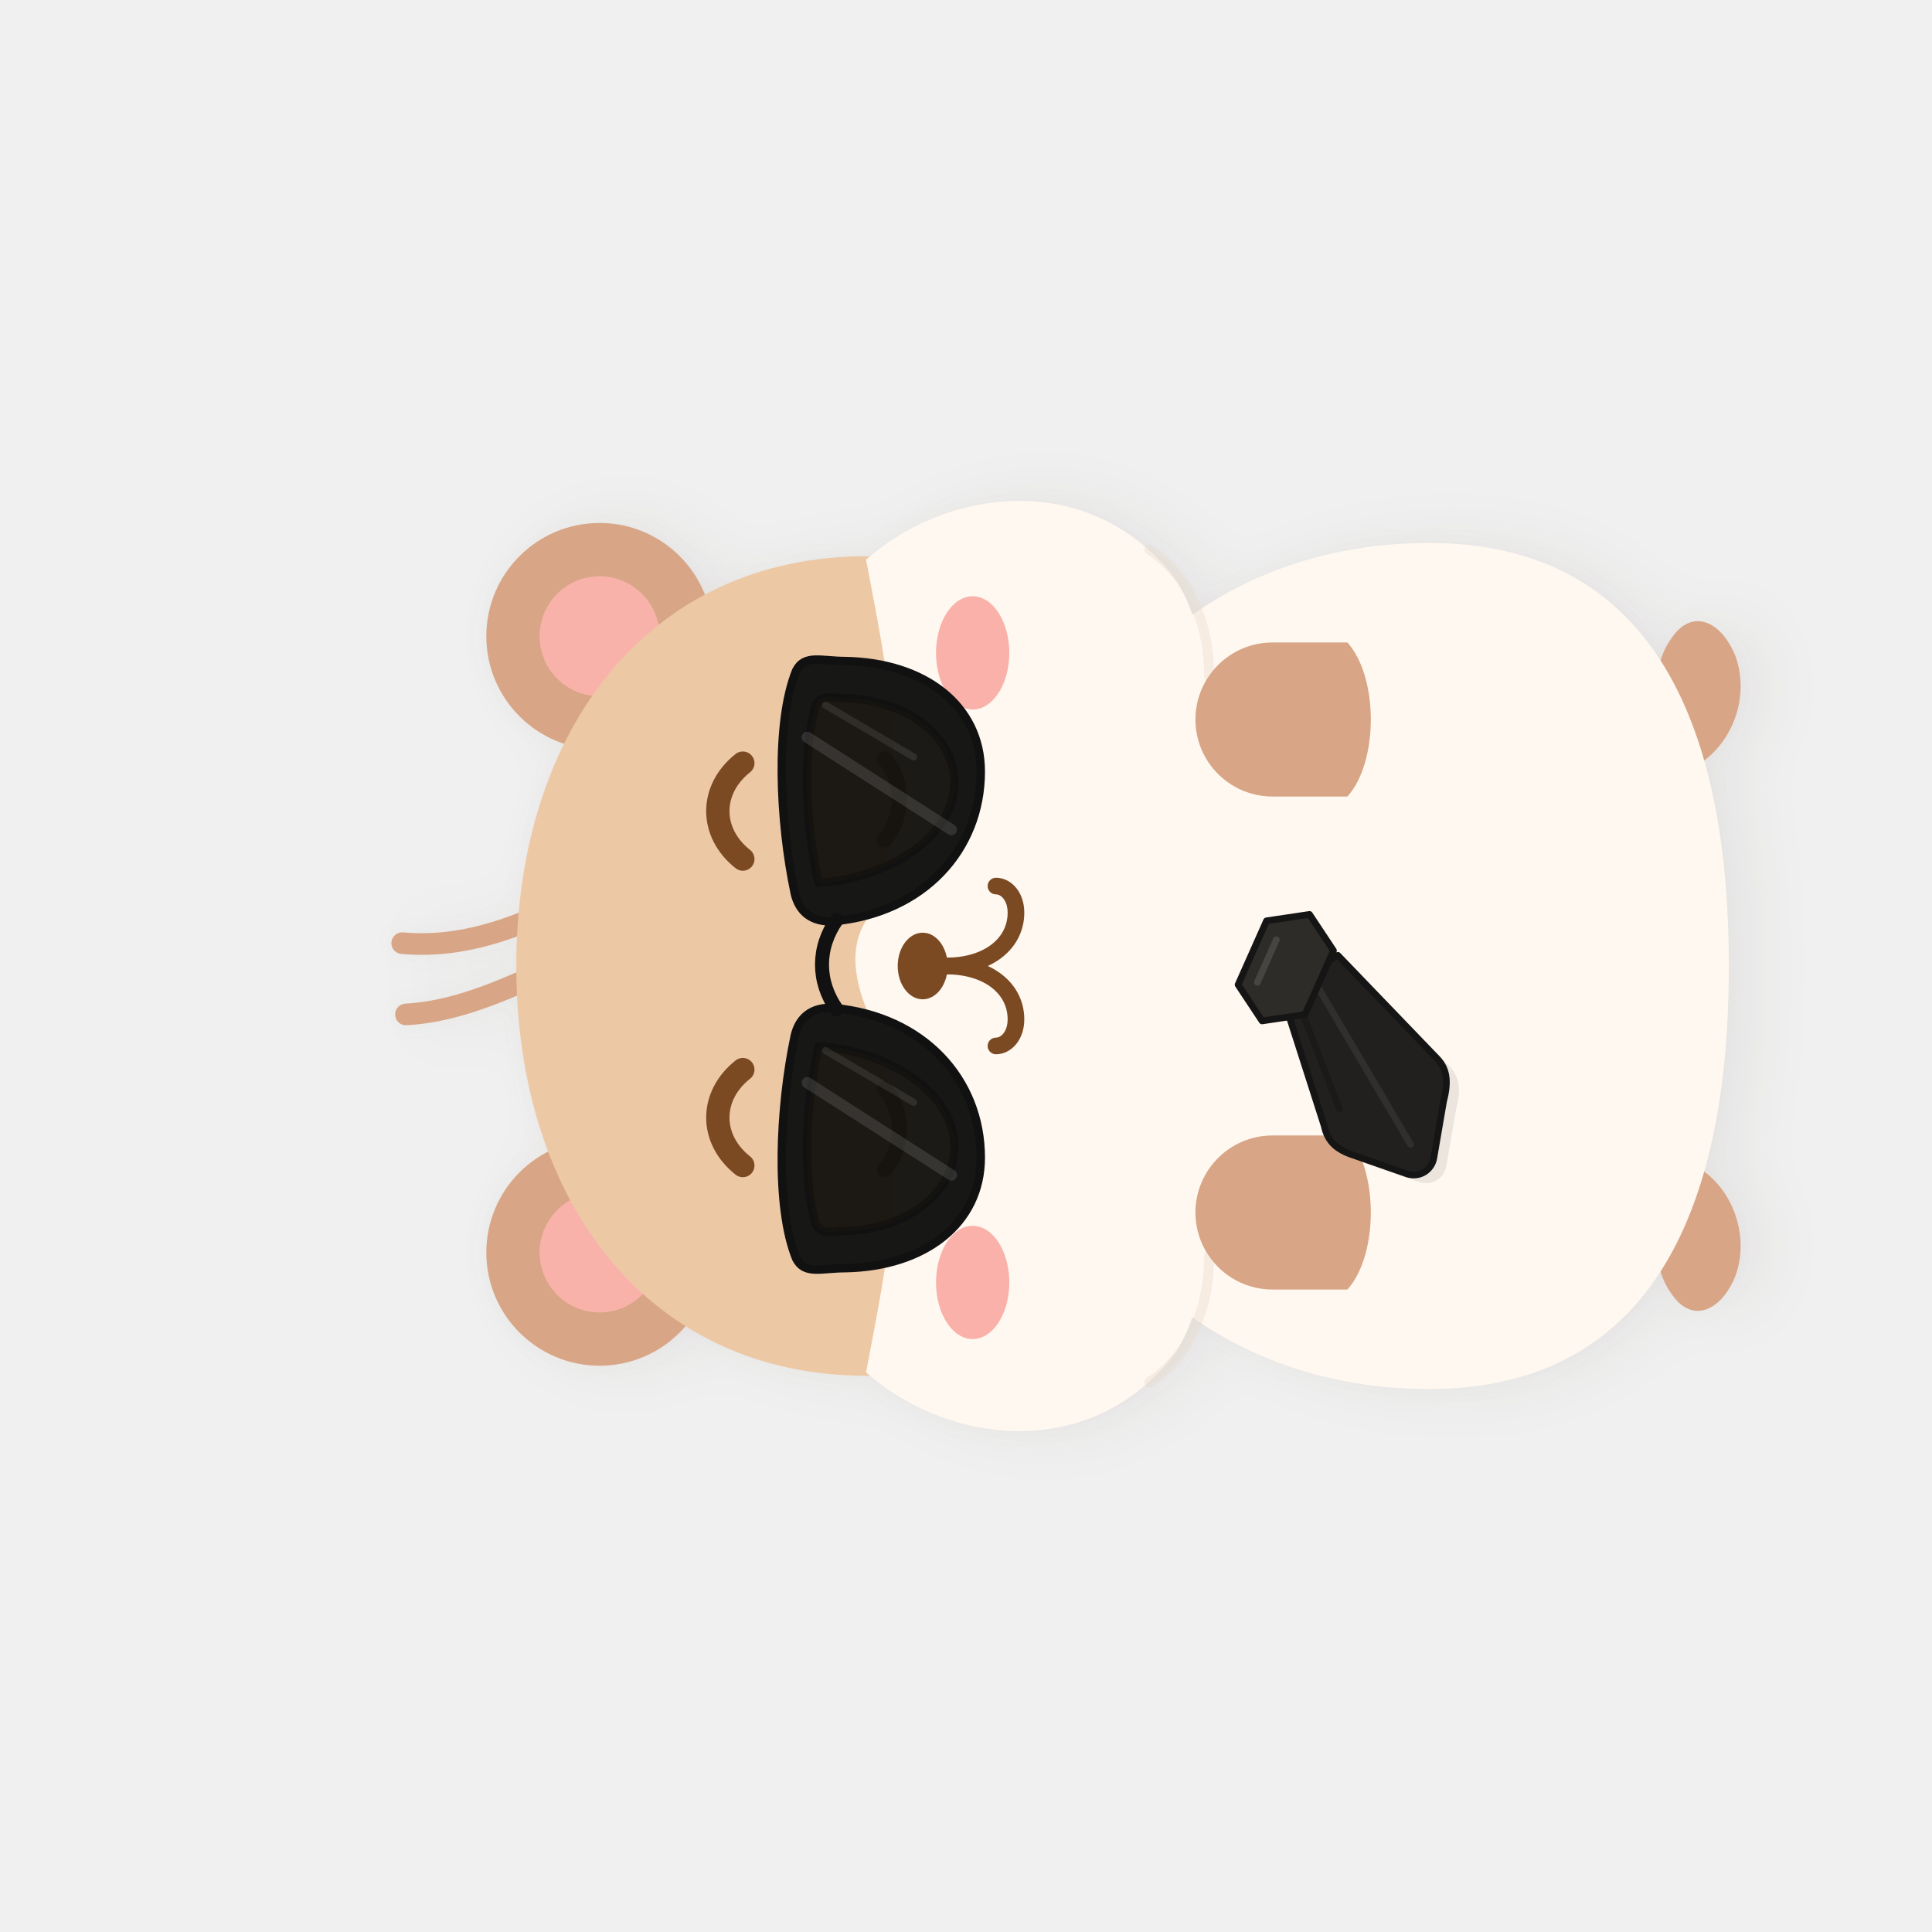
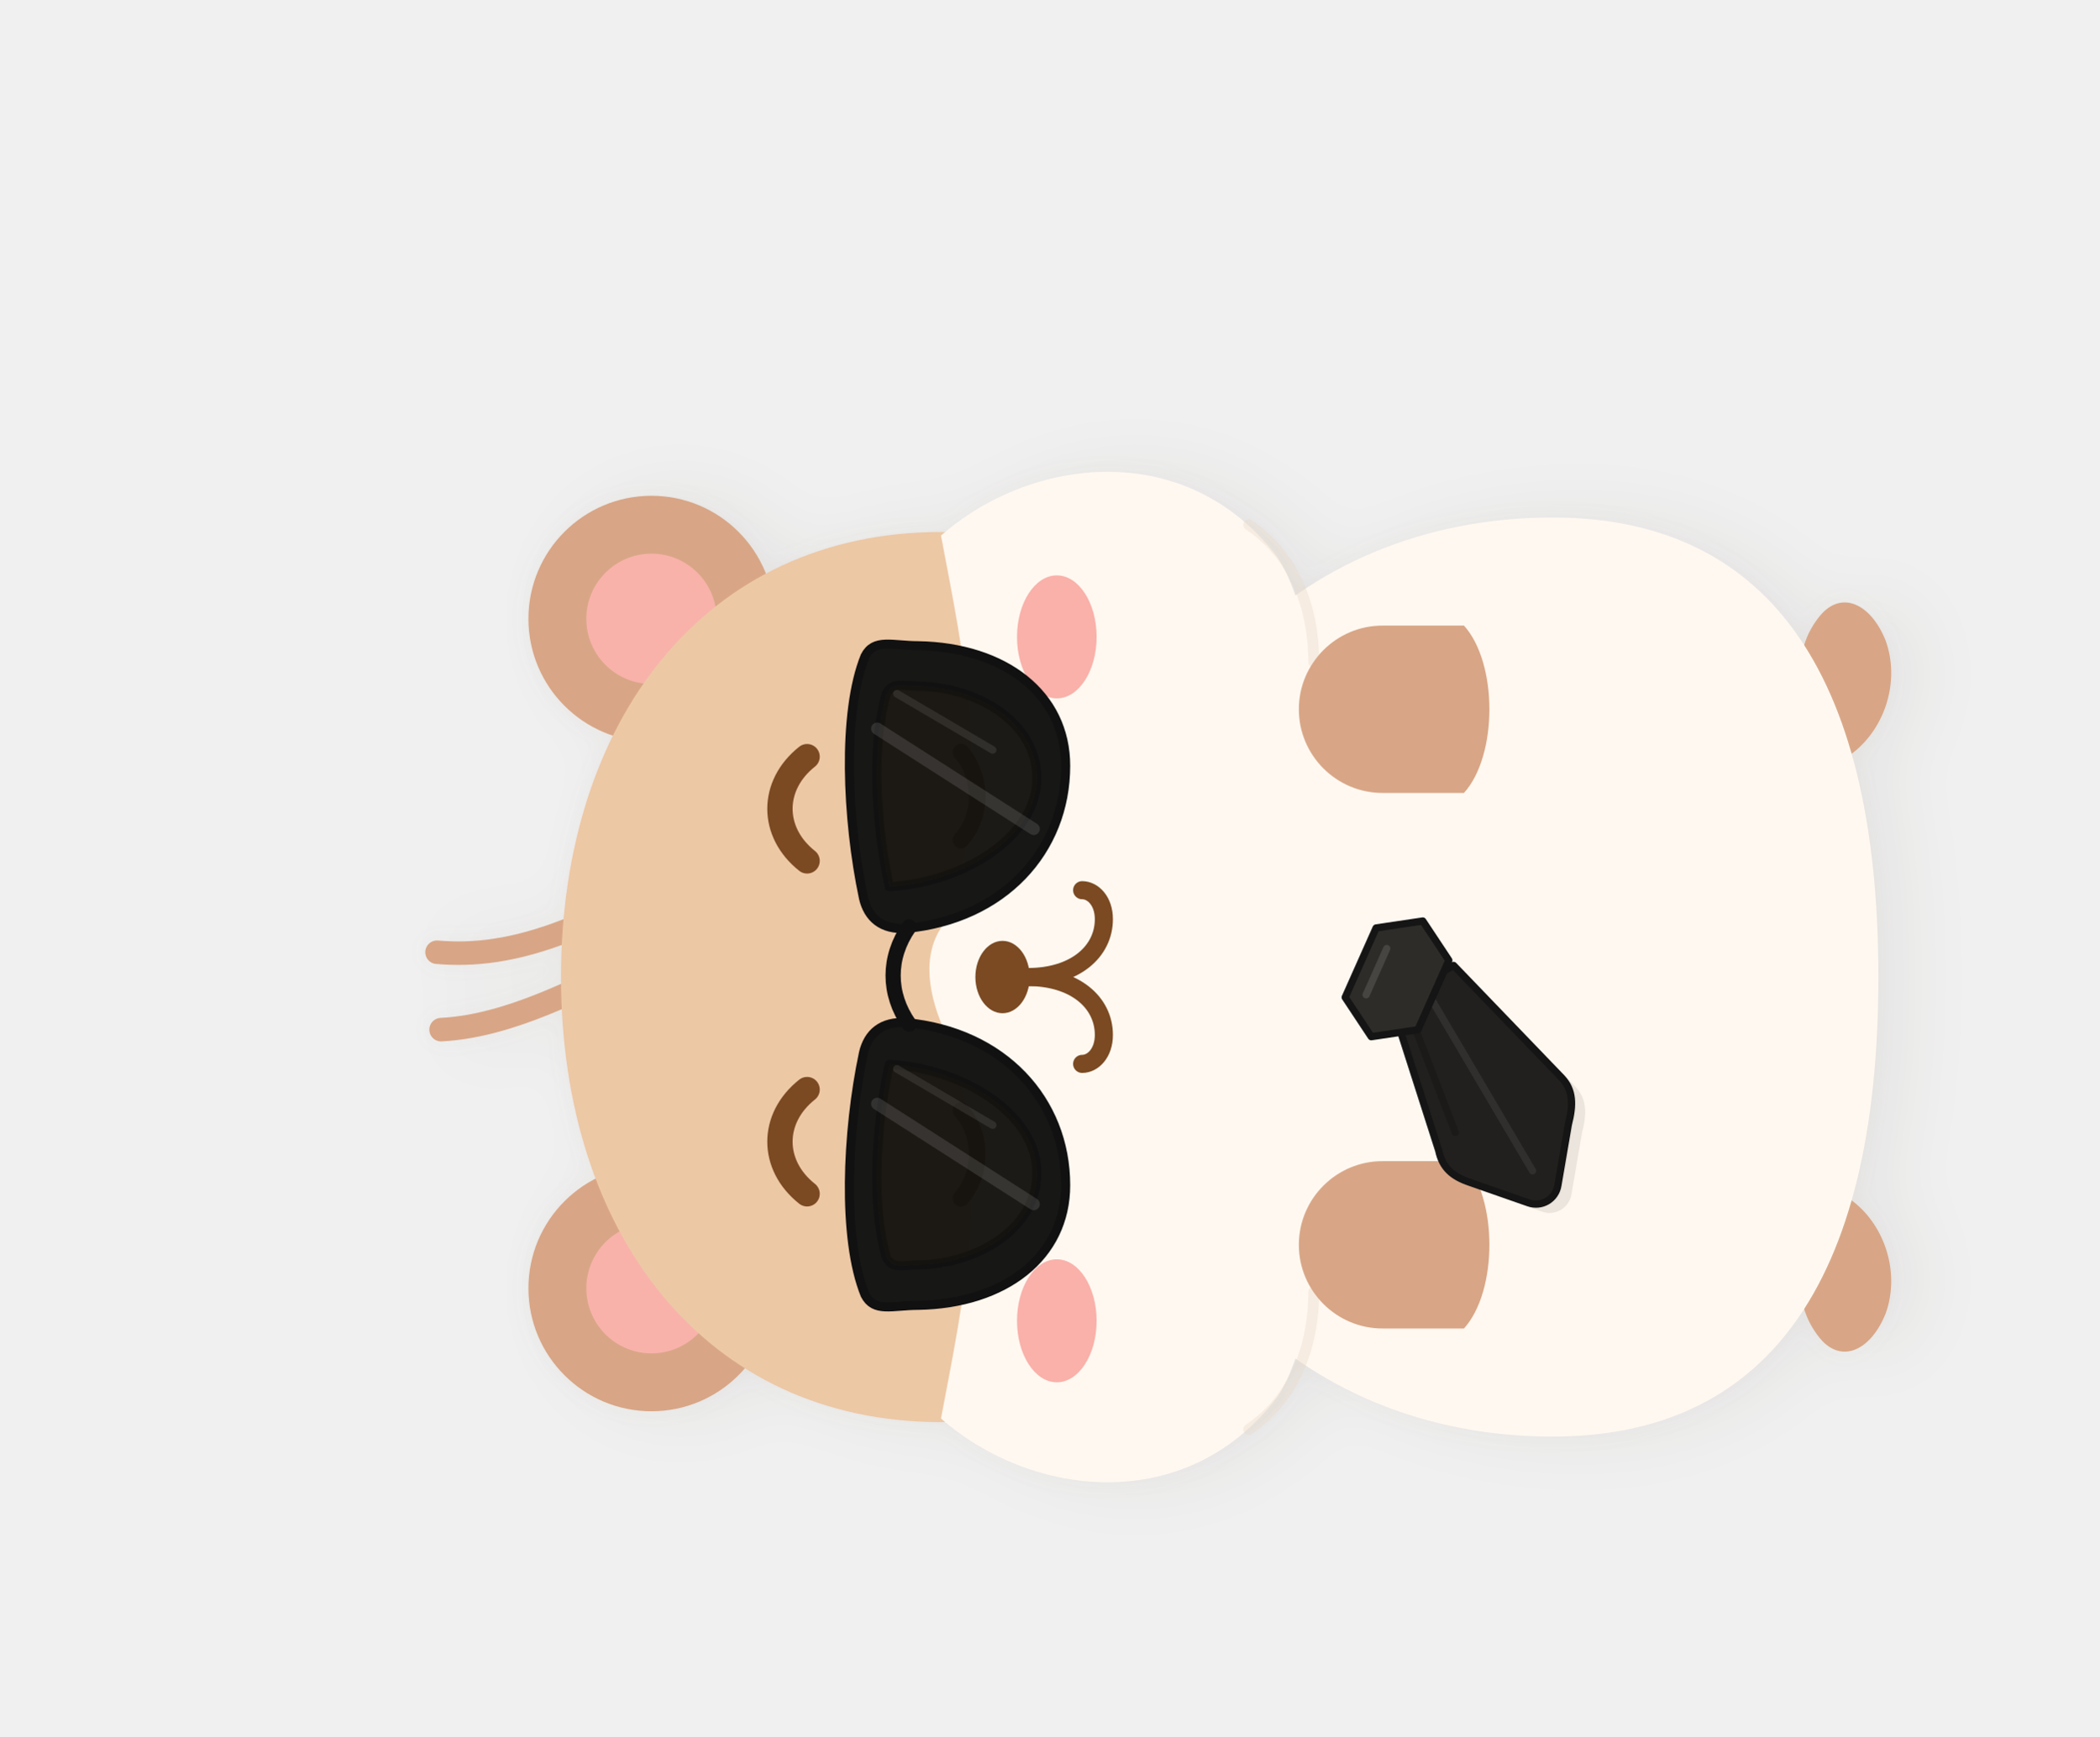
- <svg xmlns="http://www.w3.org/2000/svg" id="mini-stage" width="500" height="500" viewBox="-150 -60 580 580" role="img" aria-labelledby="title desc" style="pointer-events:none">
+ <svg xmlns="http://www.w3.org/2000/svg" id="mini-stage" width="580" height="480" viewBox="-150 -40 580 480" role="img" aria-labelledby="title desc" style="pointer-events:none">
  <defs>
    <filter id="soft-lift" x="-8%" y="-8%" width="116%" height="116%" color-interpolation-filters="sRGB">
      <feGaussianBlur in="SourceAlpha" stdDeviation="2.8" result="soft-edge" />
      <feFlood flood-color="#8b735e" flood-opacity=".045" result="halo-color" />
      <feComposite in="halo-color" in2="soft-edge" operator="in" result="halo" />
      <feOffset in="SourceAlpha" dx="0" dy="8" result="shadow-offset" />
      <feGaussianBlur in="shadow-offset" stdDeviation="9" result="shadow-blur" />
      <feFlood flood-color="#3a2d23" flood-opacity=".055" result="shadow-color" />
      <feComposite in="shadow-color" in2="shadow-blur" operator="in" result="ambient-shadow" />
      <feMerge>
        <feMergeNode in="ambient-shadow" />
        <feMergeNode in="halo" />
        <feMergeNode in="SourceGraphic" />
      </feMerge>
    </filter>
    <clipPath id="mini-paw-clip-right" clipPathUnits="userSpaceOnUse">
      <rect x="340" y="236" width="78" height="64" />
    </clipPath>
    <clipPath id="mini-paw-clip-left" clipPathUnits="userSpaceOnUse">
      <rect x="-44" y="236" width="78" height="64" />
    </clipPath>
  </defs>
  <g id="mini-rotate" style="transform-origin:0 0" transform="rotate(-90 187 230)">
    <g id="hamster-flat-master-v11" style="transform-origin:0 0" filter="url(#soft-lift)" fill-rule="evenodd" clip-rule="evenodd">
      <g id="tail" data-part="tail">
        <circle id="tail-fill" cx="187" cy="356" r="22" fill="#d8a686" />
      </g>
      <g id="feet-layer" data-layer="behind-body">
        <g id="left-foot" data-part="left-foot">
          <path id="left-foot-fill" d="M109 392 C101 389 93 391 87 396 C80 402 84 410 94 414 C105 418 118 414 125 405 C131 397 123 394 109 392 Z" fill="#d8a686" />
        </g>
        <g id="right-foot" data-part="right-foot">
          <path id="right-foot-fill" d="M265 392 C273 389 281 391 287 396 C294 402 290 410 280 414 C269 418 256 414 249 405 C243 397 251 394 265 392 Z" fill="#d8a686" />
        </g>
      </g>
      <g id="sleep-body-breath">
        <g id="body-layer" data-layer="body">
          <g id="body-belly" data-part="body-belly">
            <path id="body-belly-fill" d="M187 200 C113 200 60 251 60 322 C60 380 101 412 187 412 C273 412 314 380 314 322 C314 251 261 200 187 200Z" fill="#fff8f0" />
          </g>
        </g>
      </g>
      <g id="sleep-head-tilt">
        <g id="ears-layer" data-layer="ears">
          <g id="left-ear" data-part="left-ear">
            <circle id="left-ear-outer" cx="101" cy="73" r="34" fill="#d8a686" />
            <circle id="left-ear-inner" cx="101" cy="73" r="18" fill="#f8b2aa" />
          </g>
          <g id="right-ear" data-part="right-ear">
            <circle id="right-ear-outer" cx="286" cy="73" r="34" fill="#d8a686" />
            <circle id="right-ear-inner" cx="286" cy="73" r="18" fill="#f8b2aa" />
          </g>
        </g>
        <g id="head-tufts" data-part="head-tufts">
          <path id="left-tuft" d="M182 49 C184 35 187 24 192 15" fill="none" stroke="#d8a686" stroke-width="6.5" stroke-linecap="round" transform="rotate(-32 182 49)" />
          <path id="right-tuft" d="M200 50 C203 34 208 24 214 16" fill="none" stroke="#d8a686" stroke-width="6.5" stroke-linecap="round" transform="rotate(-32 200 50)" />
        </g>
        <g id="head-layer" data-layer="head">
          <g id="head-cap" data-part="head-cap">
            <path id="head-cap-fill" d="M64 153 C64 88 116 48 187 48 C258 48 310 88 310 153 C310 214 257 253 187 253 C117 253 64 214 64 153Z" fill="#edc8a5" />
          </g>
          <g id="cheek-muzzle" data-part="cheek-muzzle">
            <path id="cheek-muzzle-fill" d="M65 153 C97 159 136 168 172 154 C181 150 193 147 202 154 C238 168 277 159 309 153 C331 178 336 221 303 246 C270 268 104 268 71 246 C38 221 43 178 65 153Z" fill="#fff8f0" />
          </g>
          <g id="cheek-creases" data-part="cheek-creases" opacity=".35">
            <path id="left-cheek-crease" d="M62 238 C70 250 84 256 100 256" fill="none" stroke="#e6d7c6" stroke-width="3" stroke-linecap="round" />
            <path id="right-cheek-crease" d="M312 238 C304 250 290 256 274 256" fill="none" stroke="#e6d7c6" stroke-width="3" stroke-linecap="round" />
          </g>
        </g>
        <g id="face-layer" data-layer="face">
          <g id="brows" data-part="brows">
            <path id="left-brow" d="M 127.1 116 C 135.02 106 147.98 106 155.9 116" fill="none" stroke="#7b4a23" stroke-width="7" stroke-linecap="round" />
            <path id="right-brow" d="M 247.9 116 C 239.98 106 227.02 106 219.1 116" fill="none" stroke="#7b4a23" stroke-width="7" stroke-linecap="round" />
          </g>
          <g id="eyes" data-part="eyes">
            <ellipse id="left-eye" cx="138" cy="157" rx="12.5" ry="17" fill="#5a300f" opacity="0" />
            <ellipse id="right-eye" cx="237" cy="157" rx="12.5" ry="17" fill="#5a300f" opacity="0" />
            <path id="sleep-left-eye-arc" data-part="left-sleep-eye-arc" d="M 125.85 158.5 C 132.53 164.5 143.47 164.5 150.15 158.5" fill="none" stroke="#5a300f" stroke-width="4.6" stroke-linecap="round" />
            <path id="sleep-right-eye-arc" data-part="right-sleep-eye-arc" d="M 224.85 158.5 C 231.53 164.5 242.47 164.5 249.15 158.5" fill="none" stroke="#5a300f" stroke-width="4.6" stroke-linecap="round" />
          </g>
          <g id="blushes" data-part="blushes">
            <ellipse id="left-blush" cx="92" cy="185" rx="17" ry="11" fill="#f8aaa2" opacity=".9" />
            <ellipse id="right-blush" cx="281" cy="185" rx="17" ry="11" fill="#f8aaa2" opacity=".9" />
          </g>
          <g id="sunglasses" data-part="sunglasses">
            <g id="left-sunglass" data-part="left-sunglass">
              <path id="left-sunglass-frame" d="M99.22 132 C114.76 125.7 144.16 126.96 166 131.58 C171.46 132.84 174.82 136.62 174.4 143.34 C171.88 170.22 152.98 187.44 129.46 187.44 C109.72 187.44 96.7 170.64 96.28 146.7 C96.28 139.56 94.18 134.52 99.22 132 Z M109.54 137.88 C123.82 133.68 145.66 134.94 162.88 138.72 C161.62 159.3 149.44 178.62 133.9 179.46 C118.78 180.3 107.86 164.76 107.44 146.7 C107.44 142.5 106.18 139.56 109.54 137.88 Z" fill="#171716" fill-rule="evenodd" stroke="#111111" stroke-width="2.52" stroke-linejoin="round" />
              <path id="left-sunglass-lens" d="M109.54 137.88 C123.82 133.68 145.66 134.94 162.88 138.72 C161.62 159.3 149.44 178.62 133.9 179.46 C118.78 180.3 107.86 164.76 107.44 146.7 C107.44 142.5 106.18 139.56 109.54 137.88 Z" fill="#16140f" opacity=".97" />
              <path id="left-lens-main-shine" d="M151.96 135.36 L124.24 178.62" fill="none" stroke="#ffffff" stroke-width="3.36" stroke-linecap="round" opacity=".12" />
              <path id="left-lens-small-shine" d="M161.62 140.82 L146.08 167.28" fill="none" stroke="#ffffff" stroke-width="2.1" stroke-linecap="round" opacity=".09" />
            </g>
            <g id="right-sunglass" data-part="right-sunglass">
              <path id="right-sunglass-frame" d="M275.62 132 C260.08 125.7 230.68 126.96 208.84 131.58 C203.38 132.84 200.02 136.62 200.44 143.34 C202.96 170.22 221.86 187.44 245.38 187.44 C265.12 187.44 278.14 170.64 278.56 146.7 C278.56 139.56 280.66 134.52 275.62 132 Z M265.3 137.88 C251.02 133.68 229.18 134.94 211.96 138.72 C213.22 159.3 225.4 178.62 240.94 179.46 C256.06 180.3 266.98 164.76 267.4 146.7 C267.4 142.5 268.66 139.56 265.3 137.88 Z" fill="#171716" fill-rule="evenodd" stroke="#111111" stroke-width="2.52" stroke-linejoin="round" />
              <path id="right-sunglass-lens" d="M265.3 137.88 C251.02 133.68 229.18 134.94 211.96 138.72 C213.22 159.3 225.4 178.62 240.94 179.46 C256.06 180.3 266.98 164.76 267.4 146.7 C267.4 142.5 268.66 139.56 265.3 137.88 Z" fill="#16140f" opacity=".97" />
              <path id="right-lens-main-shine" d="M255.64 135.36 L227.92 178.62" fill="none" stroke="#ffffff" stroke-width="3.36" stroke-linecap="round" opacity=".12" />
              <path id="right-lens-small-shine" d="M265.3 140.82 L249.76 167.28" fill="none" stroke="#ffffff" stroke-width="2.1" stroke-linecap="round" opacity=".09" />
            </g>
            <path id="sunglasses-bridge" d="M173.98 144.18 C182.38 138.3 192.46 138.3 200.86 144.18" fill="none" stroke="#111111" stroke-width="4.2" stroke-linecap="round" />
          </g>
          <g id="nose-mouth" data-part="nose-mouth">
            <ellipse id="nose-fill" cx="187" cy="170" rx="10" ry="7.5" fill="#7b4a23" />
            <path id="mouth-left" d="M187 177 C187 190 180 198 171 198 C166 198 163 195 163 192" fill="none" stroke="#7b4a23" stroke-width="5" stroke-linecap="round" />
            <path id="mouth-right" d="M187 177 C187 190 194 198 203 198 C208 198 211 195 211 192" fill="none" stroke="#7b4a23" stroke-width="5" stroke-linecap="round" />
          </g>
        </g>
      </g>
      <g id="hands-layer" data-layer="hands-above-face">
        <g id="left-hand" data-part="left-hand" clip-path="url(#mini-paw-clip-left)" transform="translate(122.5 7) rotate(90 -9.5 268) translate(-9.5 268) scale(1.25) translate(9.5 -268)">
          <path id="left-hand-base" d="M118 249.5 L-9.5 249.5 C-19.7 249.5 -28 257.8 -28 268 C-28 278.2 -19.7 286.5 -9.5 286.5 L118 286.5 C123 279.1 123 256.9 118 249.5 Z" fill="#fff8f0" />
          <path id="left-paw-tip" d="M8.5 249.5 L-9.5 249.5 C-19.7 249.5 -28 257.8 -28 268 C-28 278.2 -19.7 286.5 -9.5 286.5 L8.5 286.5 C16 278.2 16 257.8 8.5 249.5 Z" fill="#d8a686" />
        </g>
        <g id="right-hand" data-part="right-hand" clip-path="url(#mini-paw-clip-right)" transform="translate(-122.5 7) rotate(270 383.5 268) translate(383.5 268) scale(1.25) translate(-383.5 -268)">
          <path id="right-hand-base" d="M256 249.5 L383.5 249.5 C393.7 249.5 402 257.8 402 268 C402 278.2 393.7 286.5 383.5 286.5 L256 286.5 C251 279.1 251 256.9 256 249.5 Z" fill="#fff8f0" />
          <path id="right-paw-tip" d="M365.5 249.5 L383.5 249.5 C393.7 249.5 402 257.8 402 268 C402 278.2 393.7 286.5 383.5 286.5 L365.5 286.5 C358 278.2 358 257.8 365.5 249.5 Z" fill="#d8a686" />
        </g>
      </g>
      <g id="sleep-tie-sway">
        <g id="tie" data-part="tie" transform="translate(153 260)">
          <path id="tie-shadow" d="M24 27 L44 27 L54 68 C55 72.5 53 76 49 80 L38 93 C35.5 96 31 96 28.5 93 L17.5 80 C14 76 13 72.5 14.5 68 Z" fill="#000000" opacity=".08" transform="translate(7 6.5) rotate(59.5 33.5 14) translate(2 2)" />
          <path id="tie-blade" d="M24 24 L44 24 L54 66 C55 70.5 53 74 49 78 L38 91 C35.5 94 31 94 28.5 91 L17.5 78 C14 74 13 70.5 14.5 66 Z" fill="#21201e" stroke="#151515" stroke-width="2" stroke-linejoin="round" transform="translate(7 6.5) rotate(59.5 33.5 14)" />
          <path id="tie-center-fold" d="M34 28 L34 84" fill="none" stroke="#ffffff" stroke-width="2" stroke-linecap="round" opacity=".07" transform="translate(7 6.5) rotate(59.5 33.5 14)" />
          <path id="tie-left-fold" d="M27 28 L21 64" fill="none" stroke="#000000" stroke-width="2" stroke-linecap="round" opacity=".18" transform="translate(7 6.5) rotate(59.5 33.5 14)" />
          <path id="tie-knot" d="M23 3 L44 3 L51 14 L44 25 L23 25 L16 14 Z" fill="#2d2c29" stroke="#151515" stroke-width="2" stroke-linejoin="round" transform="translate(0 5) rotate(24 33.5 14)" />
          <path id="tie-knot-highlight" d="M26 8 L40 8" fill="none" stroke="#ffffff" stroke-width="2" stroke-linecap="round" opacity=".12" transform="translate(0 5) rotate(24 33.5 14)" />
        </g>
      </g>
    </g>
  </g>
  <g id="sleep-zzz-layer" fill="none" stroke="#8a5a3f" stroke-linecap="round" stroke-linejoin="round" pointer-events="none">
    <path id="sleep-zzz-large" d="M 0 0 L 29 4 L -3 33 L 25 38" stroke-width="7" opacity="0" />
    <path id="sleep-zzz-mid" d="M 0 0 L 25 3 L -3 27 L 21 30" stroke-width="6" opacity="0" />
    <path id="sleep-zzz-small" d="M 0 0 L 16 2 L -2 18 L 14 20" stroke-width="4.6" opacity="0" />
  </g>
</svg>
